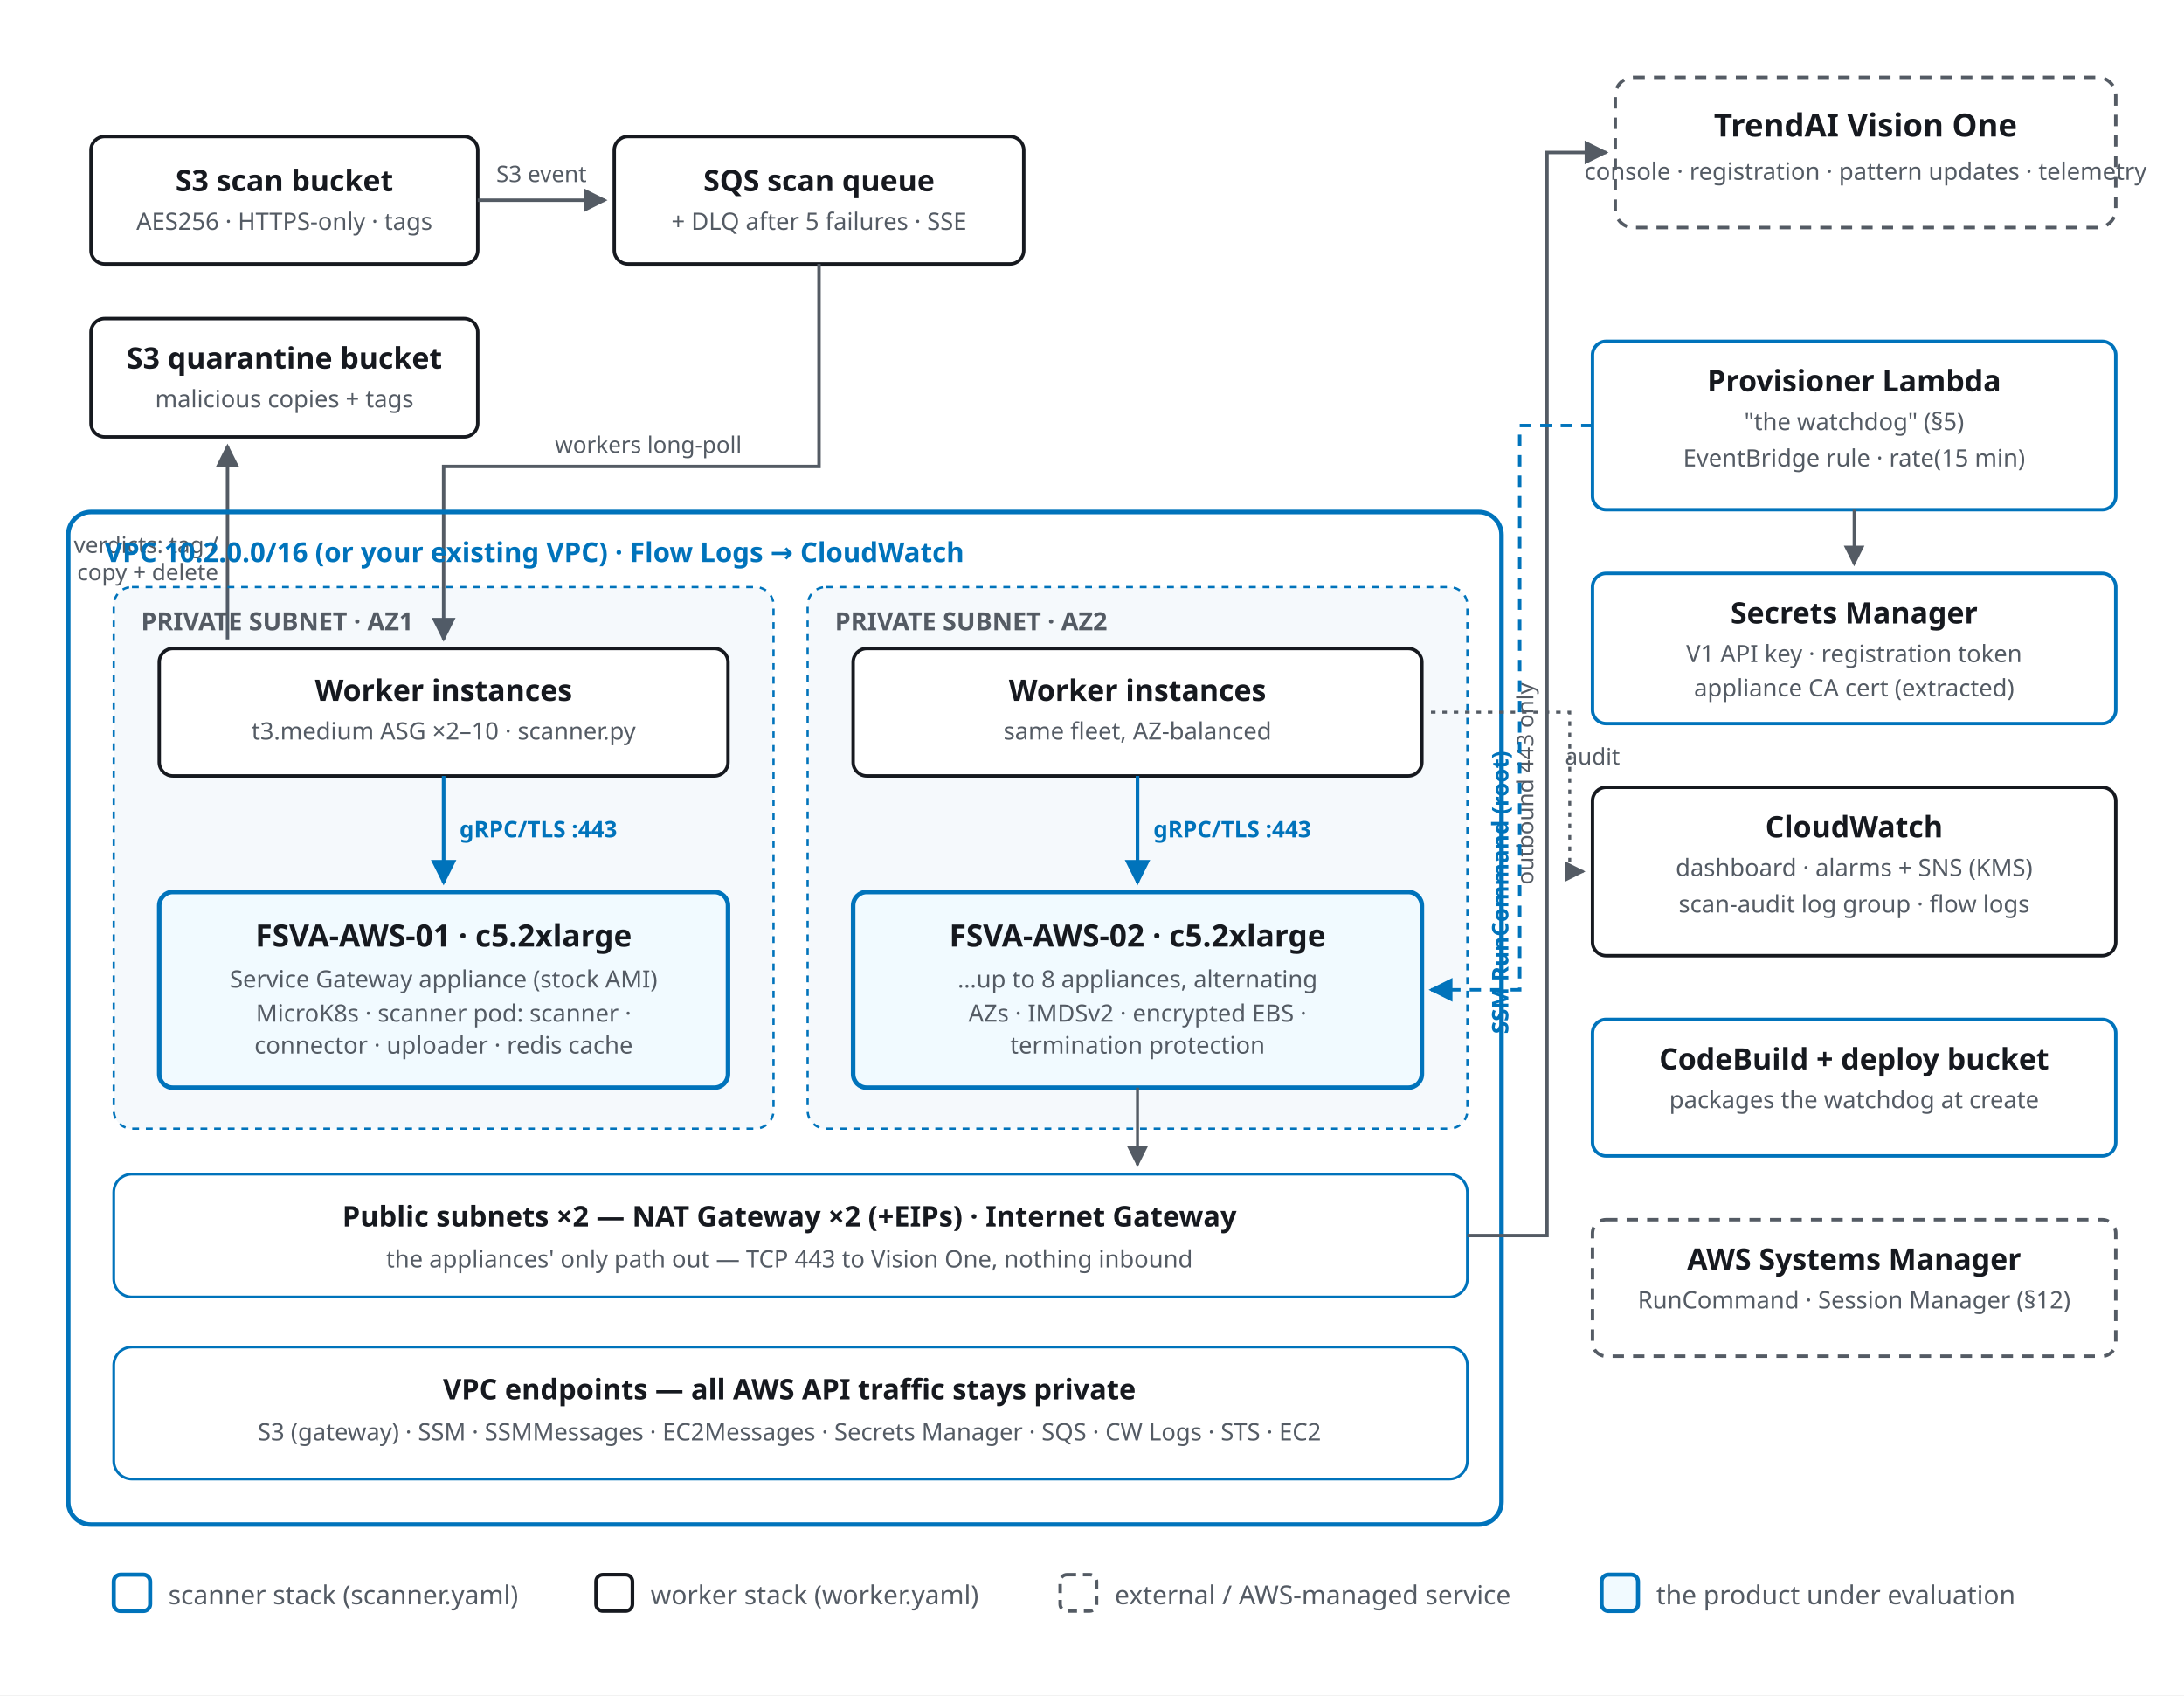
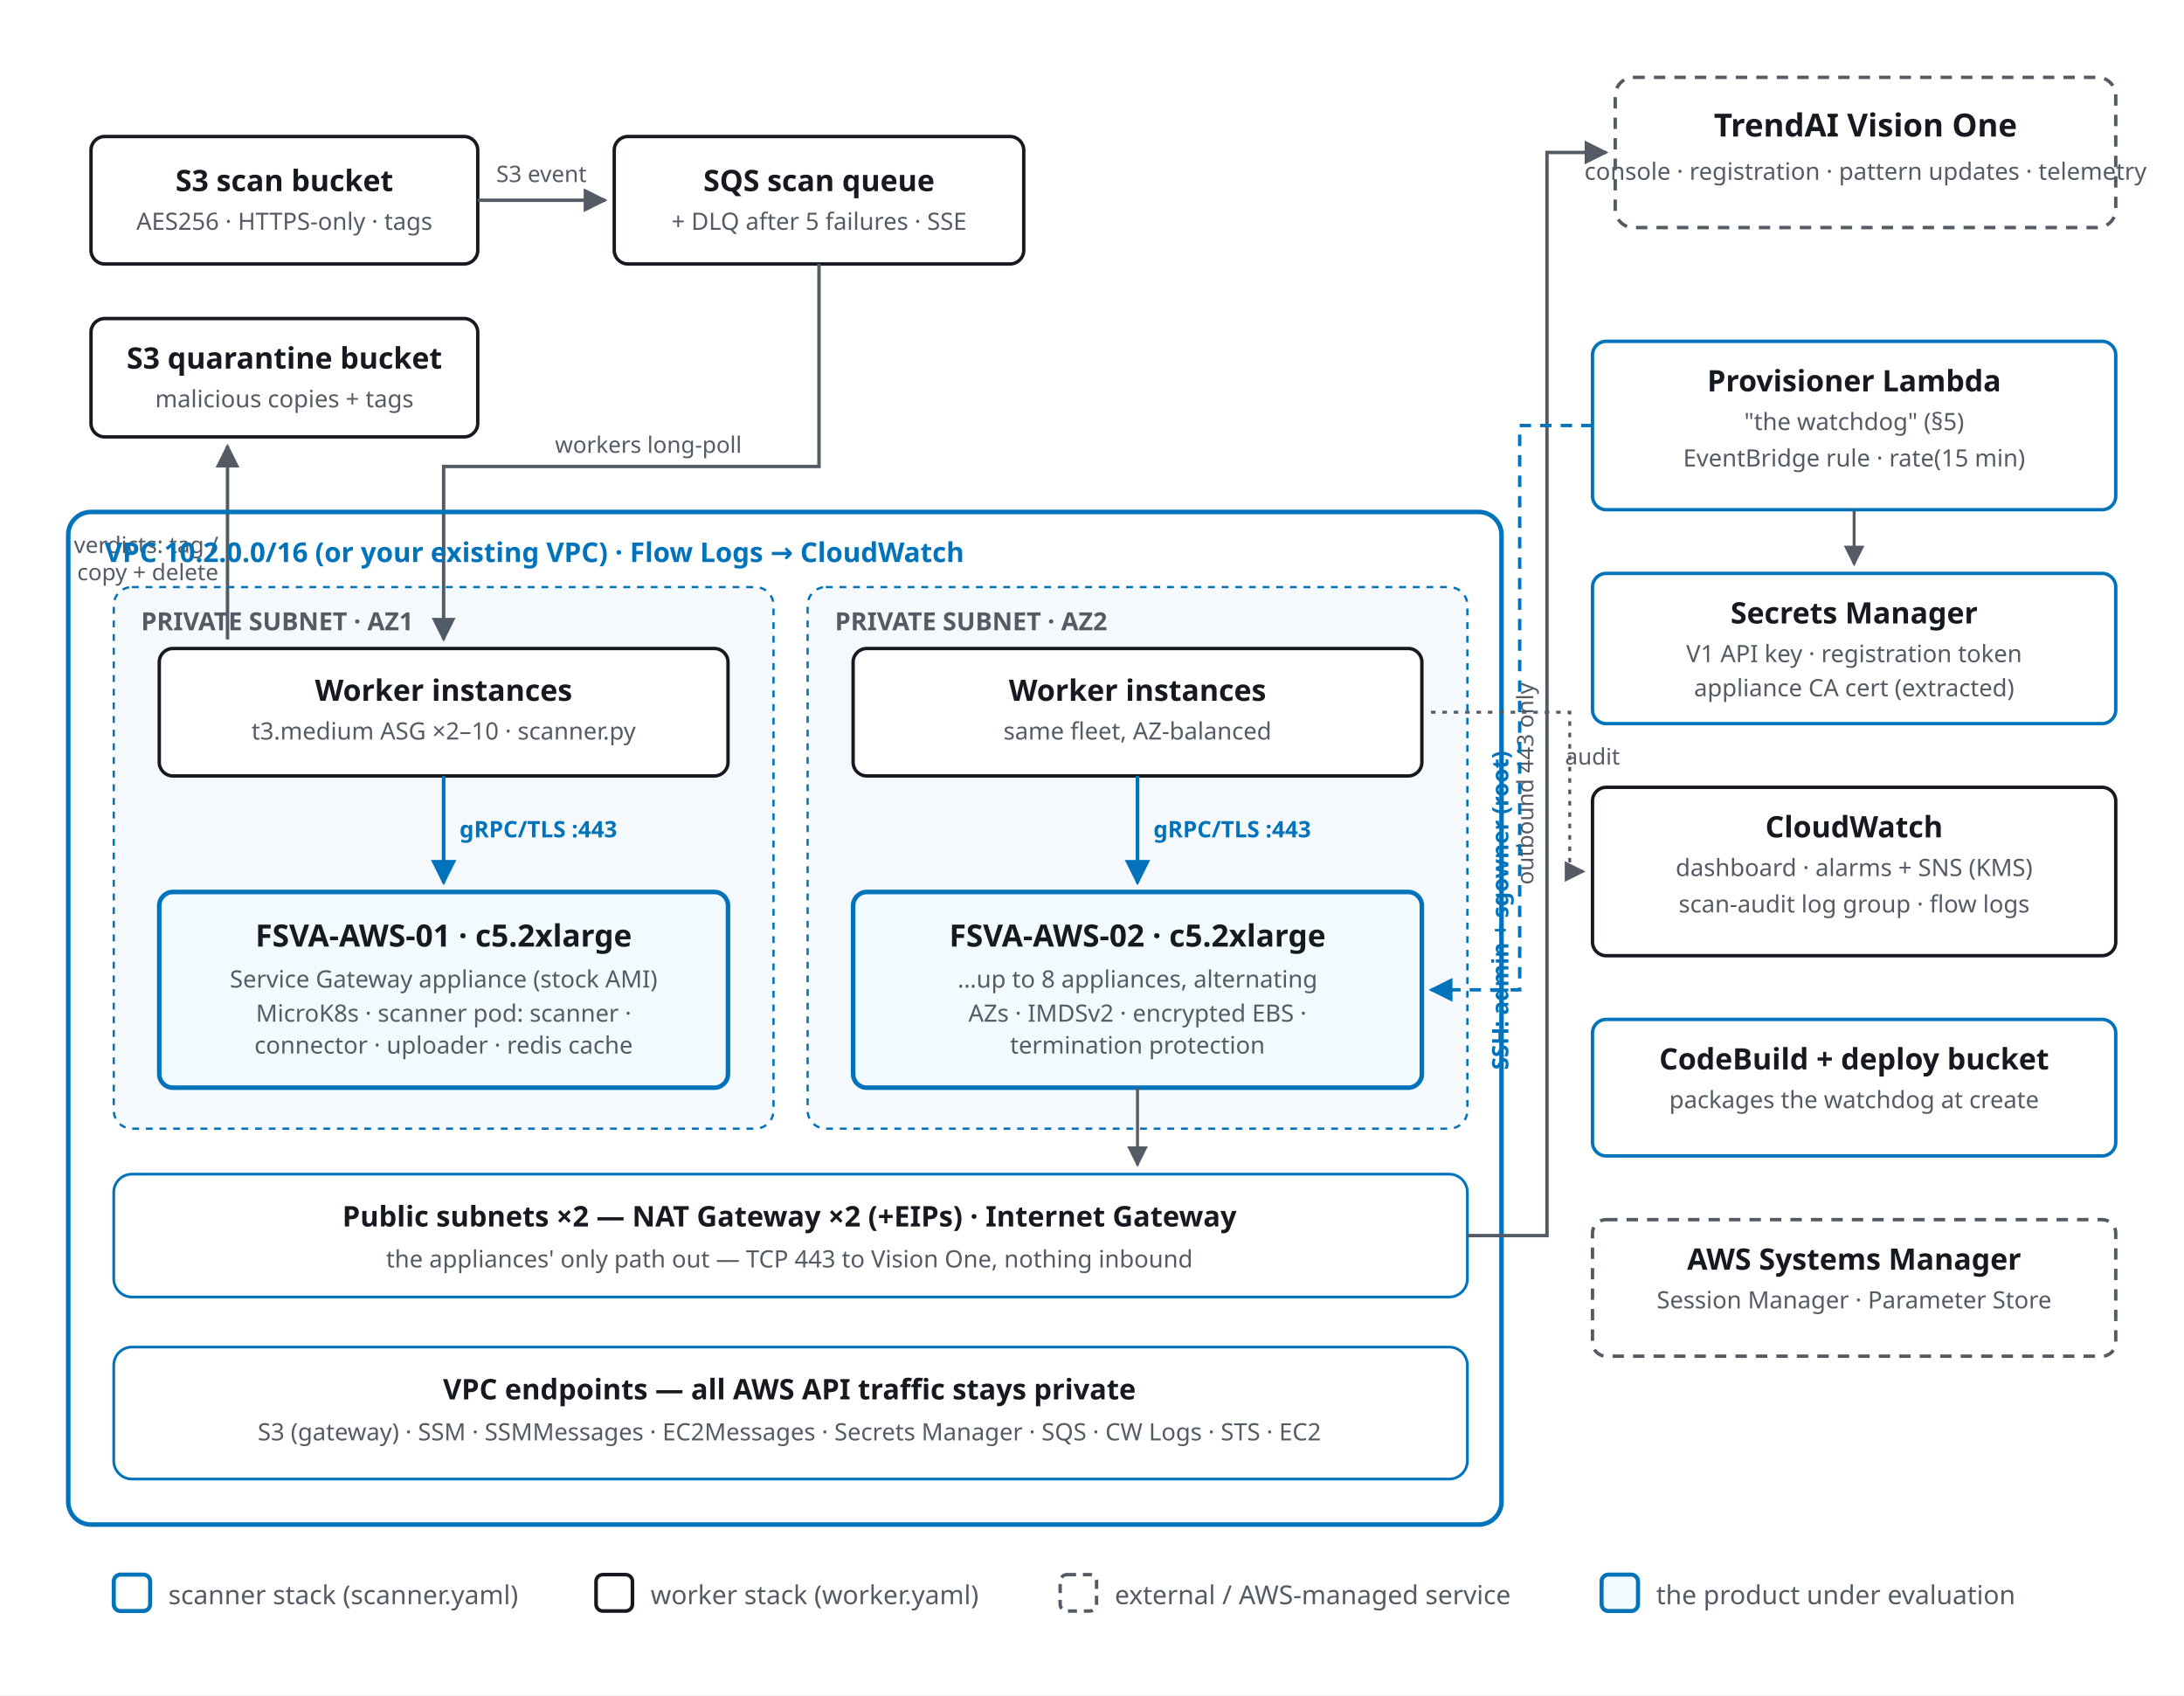
<svg xmlns="http://www.w3.org/2000/svg" viewBox="0 0 960 745" style="width:100%;height:auto;margin:1rem 0 .25rem" font-family="Avenir Next, Avenir, Segoe UI, system-ui, sans-serif" role="img" aria-label="AWS architecture diagram">
  <rect x="0" y="0" width="960" height="745" fill="#FFFFFF" />
  <defs>
    <marker id="arr" viewBox="0 0 10 10" refX="9" refY="5" markerWidth="7" markerHeight="7" orient="auto-start-reverse">
      <path d="M 0 0 L 10 5 L 0 10 z" fill="#545B64" />
    </marker>
    <marker id="arrA" viewBox="0 0 10 10" refX="9" refY="5" markerWidth="7" markerHeight="7" orient="auto-start-reverse">
      <path d="M 0 0 L 10 5 L 0 10 z" fill="#0073BB" />
    </marker>
  </defs>
  <rect x="710" y="34" width="220" height="66" rx="8" fill="#fff" stroke="#545B64" stroke-width="1.5" stroke-dasharray="5 4" />
  <text x="820" y="60" text-anchor="middle" font-size="14" font-weight="600" fill="#16191F">TrendAI Vision One</text>
  <text x="820" y="79" text-anchor="middle" font-size="10.5" fill="#545B64">console · registration · pattern updates · telemetry</text>
  <rect x="40" y="60" width="170" height="56" rx="6" fill="#fff" stroke="#16191F" stroke-width="1.5" />
  <text x="125" y="84" text-anchor="middle" font-size="13" font-weight="600" fill="#16191F">S3 scan bucket</text>
  <text x="125" y="101" text-anchor="middle" font-size="10.5" fill="#545B64">AES256 · HTTPS-only · tags</text>
  <rect x="270" y="60" width="180" height="56" rx="6" fill="#fff" stroke="#16191F" stroke-width="1.5" />
  <text x="360" y="84" text-anchor="middle" font-size="13" font-weight="600" fill="#16191F">SQS scan queue</text>
  <text x="360" y="101" text-anchor="middle" font-size="10.5" fill="#545B64">+ DLQ after 5 failures · SSE</text>
  <rect x="40" y="140" width="170" height="52" rx="6" fill="#fff" stroke="#16191F" stroke-width="1.5" />
  <text x="125" y="162" text-anchor="middle" font-size="13" font-weight="600" fill="#16191F">S3 quarantine bucket</text>
  <text x="125" y="179" text-anchor="middle" font-size="10.5" fill="#545B64">malicious copies + tags</text>
  <line x1="210" y1="88" x2="266" y2="88" stroke="#545B64" stroke-width="1.5" marker-end="url(#arr)" />
  <text x="238" y="80" text-anchor="middle" font-size="10" fill="#545B64">S3 event</text>
  <path d="M 360 116 L 360 205 L 195 205 L 195 281" fill="none" stroke="#545B64" stroke-width="1.5" marker-end="url(#arr)" />
  <text x="285" y="199" text-anchor="middle" font-size="10" fill="#545B64">workers long-poll</text>
  <path d="M 100 281 L 100 196" fill="none" stroke="#545B64" stroke-width="1.5" marker-end="url(#arr)" />
  <text x="96" y="243" text-anchor="end" font-size="10" fill="#545B64">verdicts: tag /</text>
  <text x="96" y="255" text-anchor="end" font-size="10" fill="#545B64">copy + delete</text>
  <rect x="30" y="225" width="630" height="445" rx="10" fill="none" stroke="#0073BB" stroke-width="2" />
  <text x="46" y="247" font-size="12" font-weight="600" fill="#0073BB">VPC 10.2.0.0/16 (or your existing VPC) · Flow Logs → CloudWatch</text>
  <rect x="50" y="258" width="290" height="238" rx="8" fill="#0073BB0A" stroke="#0073BB" stroke-width="1" stroke-dasharray="3 3" />
  <text x="62" y="277" font-size="11" font-weight="600" fill="#545B64">PRIVATE SUBNET · AZ1</text>
  <rect x="70" y="285" width="250" height="56" rx="6" fill="#fff" stroke="#16191F" stroke-width="1.5" />
  <text x="195" y="308" text-anchor="middle" font-size="13" font-weight="600" fill="#16191F">Worker instances</text>
  <text x="195" y="325" text-anchor="middle" font-size="10.5" fill="#545B64">t3.medium ASG ×2–10 · scanner.py</text>
  <rect x="70" y="392" width="250" height="86" rx="6" fill="#F1FAFF" stroke="#0073BB" stroke-width="2" />
  <text x="195" y="416" text-anchor="middle" font-size="13.5" font-weight="600" fill="#16191F">FSVA-AWS-01 · c5.2xlarge</text>
  <text x="195" y="434" text-anchor="middle" font-size="10.5" fill="#545B64">Service Gateway appliance (stock AMI)</text>
  <text x="195" y="449" text-anchor="middle" font-size="10.5" fill="#545B64">MicroK8s · scanner pod: scanner ·</text>
  <text x="195" y="463" text-anchor="middle" font-size="10.5" fill="#545B64">connector · uploader · redis cache</text>
  <line x1="195" y1="341" x2="195" y2="388" stroke="#0073BB" stroke-width="1.6" marker-end="url(#arrA)" />
  <text x="202" y="368" font-size="10" font-weight="600" fill="#0073BB">gRPC/TLS :443</text>
  <rect x="355" y="258" width="290" height="238" rx="8" fill="#0073BB0A" stroke="#0073BB" stroke-width="1" stroke-dasharray="3 3" />
  <text x="367" y="277" font-size="11" font-weight="600" fill="#545B64">PRIVATE SUBNET · AZ2</text>
  <rect x="375" y="285" width="250" height="56" rx="6" fill="#fff" stroke="#16191F" stroke-width="1.5" />
  <text x="500" y="308" text-anchor="middle" font-size="13" font-weight="600" fill="#16191F">Worker instances</text>
  <text x="500" y="325" text-anchor="middle" font-size="10.5" fill="#545B64">same fleet, AZ-balanced</text>
  <rect x="375" y="392" width="250" height="86" rx="6" fill="#F1FAFF" stroke="#0073BB" stroke-width="2" />
  <text x="500" y="416" text-anchor="middle" font-size="13.5" font-weight="600" fill="#16191F">FSVA-AWS-02 · c5.2xlarge</text>
  <text x="500" y="434" text-anchor="middle" font-size="10.5" fill="#545B64">…up to 8 appliances, alternating</text>
  <text x="500" y="449" text-anchor="middle" font-size="10.5" fill="#545B64">AZs · IMDSv2 · encrypted EBS ·</text>
  <text x="500" y="463" text-anchor="middle" font-size="10.5" fill="#545B64">termination protection</text>
  <line x1="500" y1="341" x2="500" y2="388" stroke="#0073BB" stroke-width="1.6" marker-end="url(#arrA)" />
  <text x="507" y="368" font-size="10" font-weight="600" fill="#0073BB">gRPC/TLS :443</text>
  <rect x="50" y="516" width="595" height="54" rx="8" fill="#fff" stroke="#0073BB" stroke-width="1.2" />
  <text x="347" y="539" text-anchor="middle" font-size="12.5" font-weight="600" fill="#16191F">Public subnets ×2 — NAT Gateway ×2 (+EIPs) · Internet Gateway</text>
  <text x="347" y="557" text-anchor="middle" font-size="10.5" fill="#545B64">the appliances' only path out — TCP 443 to Vision One, nothing inbound</text>
  <rect x="50" y="592" width="595" height="58" rx="8" fill="#fff" stroke="#0073BB" stroke-width="1.2" />
  <text x="347" y="615" text-anchor="middle" font-size="12.5" font-weight="600" fill="#16191F">VPC endpoints — all AWS API traffic stays private</text>
  <text x="347" y="633" text-anchor="middle" font-size="10.5" fill="#545B64">S3 (gateway) · SSM · SSMMessages · EC2Messages · Secrets Manager · SQS · CW Logs · STS · EC2</text>
  <line x1="500" y1="478" x2="500" y2="512" stroke="#545B64" stroke-width="1.3" marker-end="url(#arr)" />
  <path d="M 645 543 L 680 543 L 680 67 L 706 67" fill="none" stroke="#545B64" stroke-width="1.5" marker-end="url(#arr)" />
  <text x="674" y="300" text-anchor="end" font-size="10" fill="#545B64" transform="rotate(-90 674 300)">outbound 443 only</text>
  <rect x="700" y="150" width="230" height="74" rx="6" fill="#fff" stroke="#0073BB" stroke-width="1.5" />
  <text x="815" y="172" text-anchor="middle" font-size="13" font-weight="600" fill="#16191F">Provisioner Lambda</text>
  <text x="815" y="189" text-anchor="middle" font-size="10.5" fill="#545B64">"the watchdog" (§5)</text>
  <text x="815" y="205" text-anchor="middle" font-size="10.5" fill="#545B64">EventBridge rule · rate(15 min)</text>
  <path d="M 700 187 L 668 187 L 668 435 L 629 435" fill="none" stroke="#0073BB" stroke-width="1.5" stroke-dasharray="5 4" marker-end="url(#arrA)" />
-   <text x="663" y="330" text-anchor="end" font-size="10" font-weight="600" fill="#0073BB" transform="rotate(-90 663 330)">SSM RunCommand (root)</text>
+   <text x="663" y="330" text-anchor="end" font-size="10" font-weight="600" fill="#0073BB" transform="rotate(-90 663 330)">SSH: admin + sgowner (root)</text>
  <rect x="700" y="252" width="230" height="66" rx="6" fill="#fff" stroke="#0073BB" stroke-width="1.5" />
  <text x="815" y="274" text-anchor="middle" font-size="13" font-weight="600" fill="#16191F">Secrets Manager</text>
  <text x="815" y="291" text-anchor="middle" font-size="10.5" fill="#545B64">V1 API key · registration token</text>
  <text x="815" y="306" text-anchor="middle" font-size="10.5" fill="#545B64">appliance CA cert (extracted)</text>
  <line x1="815" y1="224" x2="815" y2="248" stroke="#545B64" stroke-width="1.3" marker-end="url(#arr)" />
  <rect x="700" y="346" width="230" height="74" rx="6" fill="#fff" stroke="#16191F" stroke-width="1.5" />
  <text x="815" y="368" text-anchor="middle" font-size="13" font-weight="600" fill="#16191F">CloudWatch</text>
  <text x="815" y="385" text-anchor="middle" font-size="10.5" fill="#545B64">dashboard · alarms + SNS (KMS)</text>
  <text x="815" y="401" text-anchor="middle" font-size="10.5" fill="#545B64">scan-audit log group · flow logs</text>
  <path d="M 629 313 L 690 313 L 690 383 L 696 383" fill="none" stroke="#545B64" stroke-width="1.3" stroke-dasharray="2 3" marker-end="url(#arr)" />
  <text x="700" y="336" text-anchor="middle" font-size="10" fill="#545B64">audit</text>
  <rect x="700" y="448" width="230" height="60" rx="6" fill="#fff" stroke="#0073BB" stroke-width="1.5" />
  <text x="815" y="470" text-anchor="middle" font-size="13" font-weight="600" fill="#16191F">CodeBuild + deploy bucket</text>
  <text x="815" y="487" text-anchor="middle" font-size="10.5" fill="#545B64">packages the watchdog at create</text>
  <rect x="700" y="536" width="230" height="60" rx="6" fill="#fff" stroke="#545B64" stroke-width="1.5" stroke-dasharray="5 4" />
  <text x="815" y="558" text-anchor="middle" font-size="13" font-weight="600" fill="#16191F">AWS Systems Manager</text>
-   <text x="815" y="575" text-anchor="middle" font-size="10.5" fill="#545B64">RunCommand · Session Manager (§12)</text>
+   <text x="815" y="575" text-anchor="middle" font-size="10.5" fill="#545B64">Session Manager · Parameter Store</text>
  <rect x="50" y="692" width="16" height="16" rx="3" fill="#fff" stroke="#0073BB" stroke-width="1.8" />
  <text x="74" y="705" font-size="11.5" fill="#545B64">scanner stack (scanner.yaml)</text>
  <rect x="262" y="692" width="16" height="16" rx="3" fill="#fff" stroke="#16191F" stroke-width="1.6" />
  <text x="286" y="705" font-size="11.5" fill="#545B64">worker stack (worker.yaml)</text>
  <rect x="466" y="692" width="16" height="16" rx="3" fill="#fff" stroke="#545B64" stroke-width="1.5" stroke-dasharray="4 3" />
  <text x="490" y="705" font-size="11.5" fill="#545B64">external / AWS-managed service</text>
  <rect x="704" y="692" width="16" height="16" rx="3" fill="#F1FAFF" stroke="#0073BB" stroke-width="1.8" />
  <text x="728" y="705" font-size="11.5" fill="#545B64">the product under evaluation</text>
</svg>
